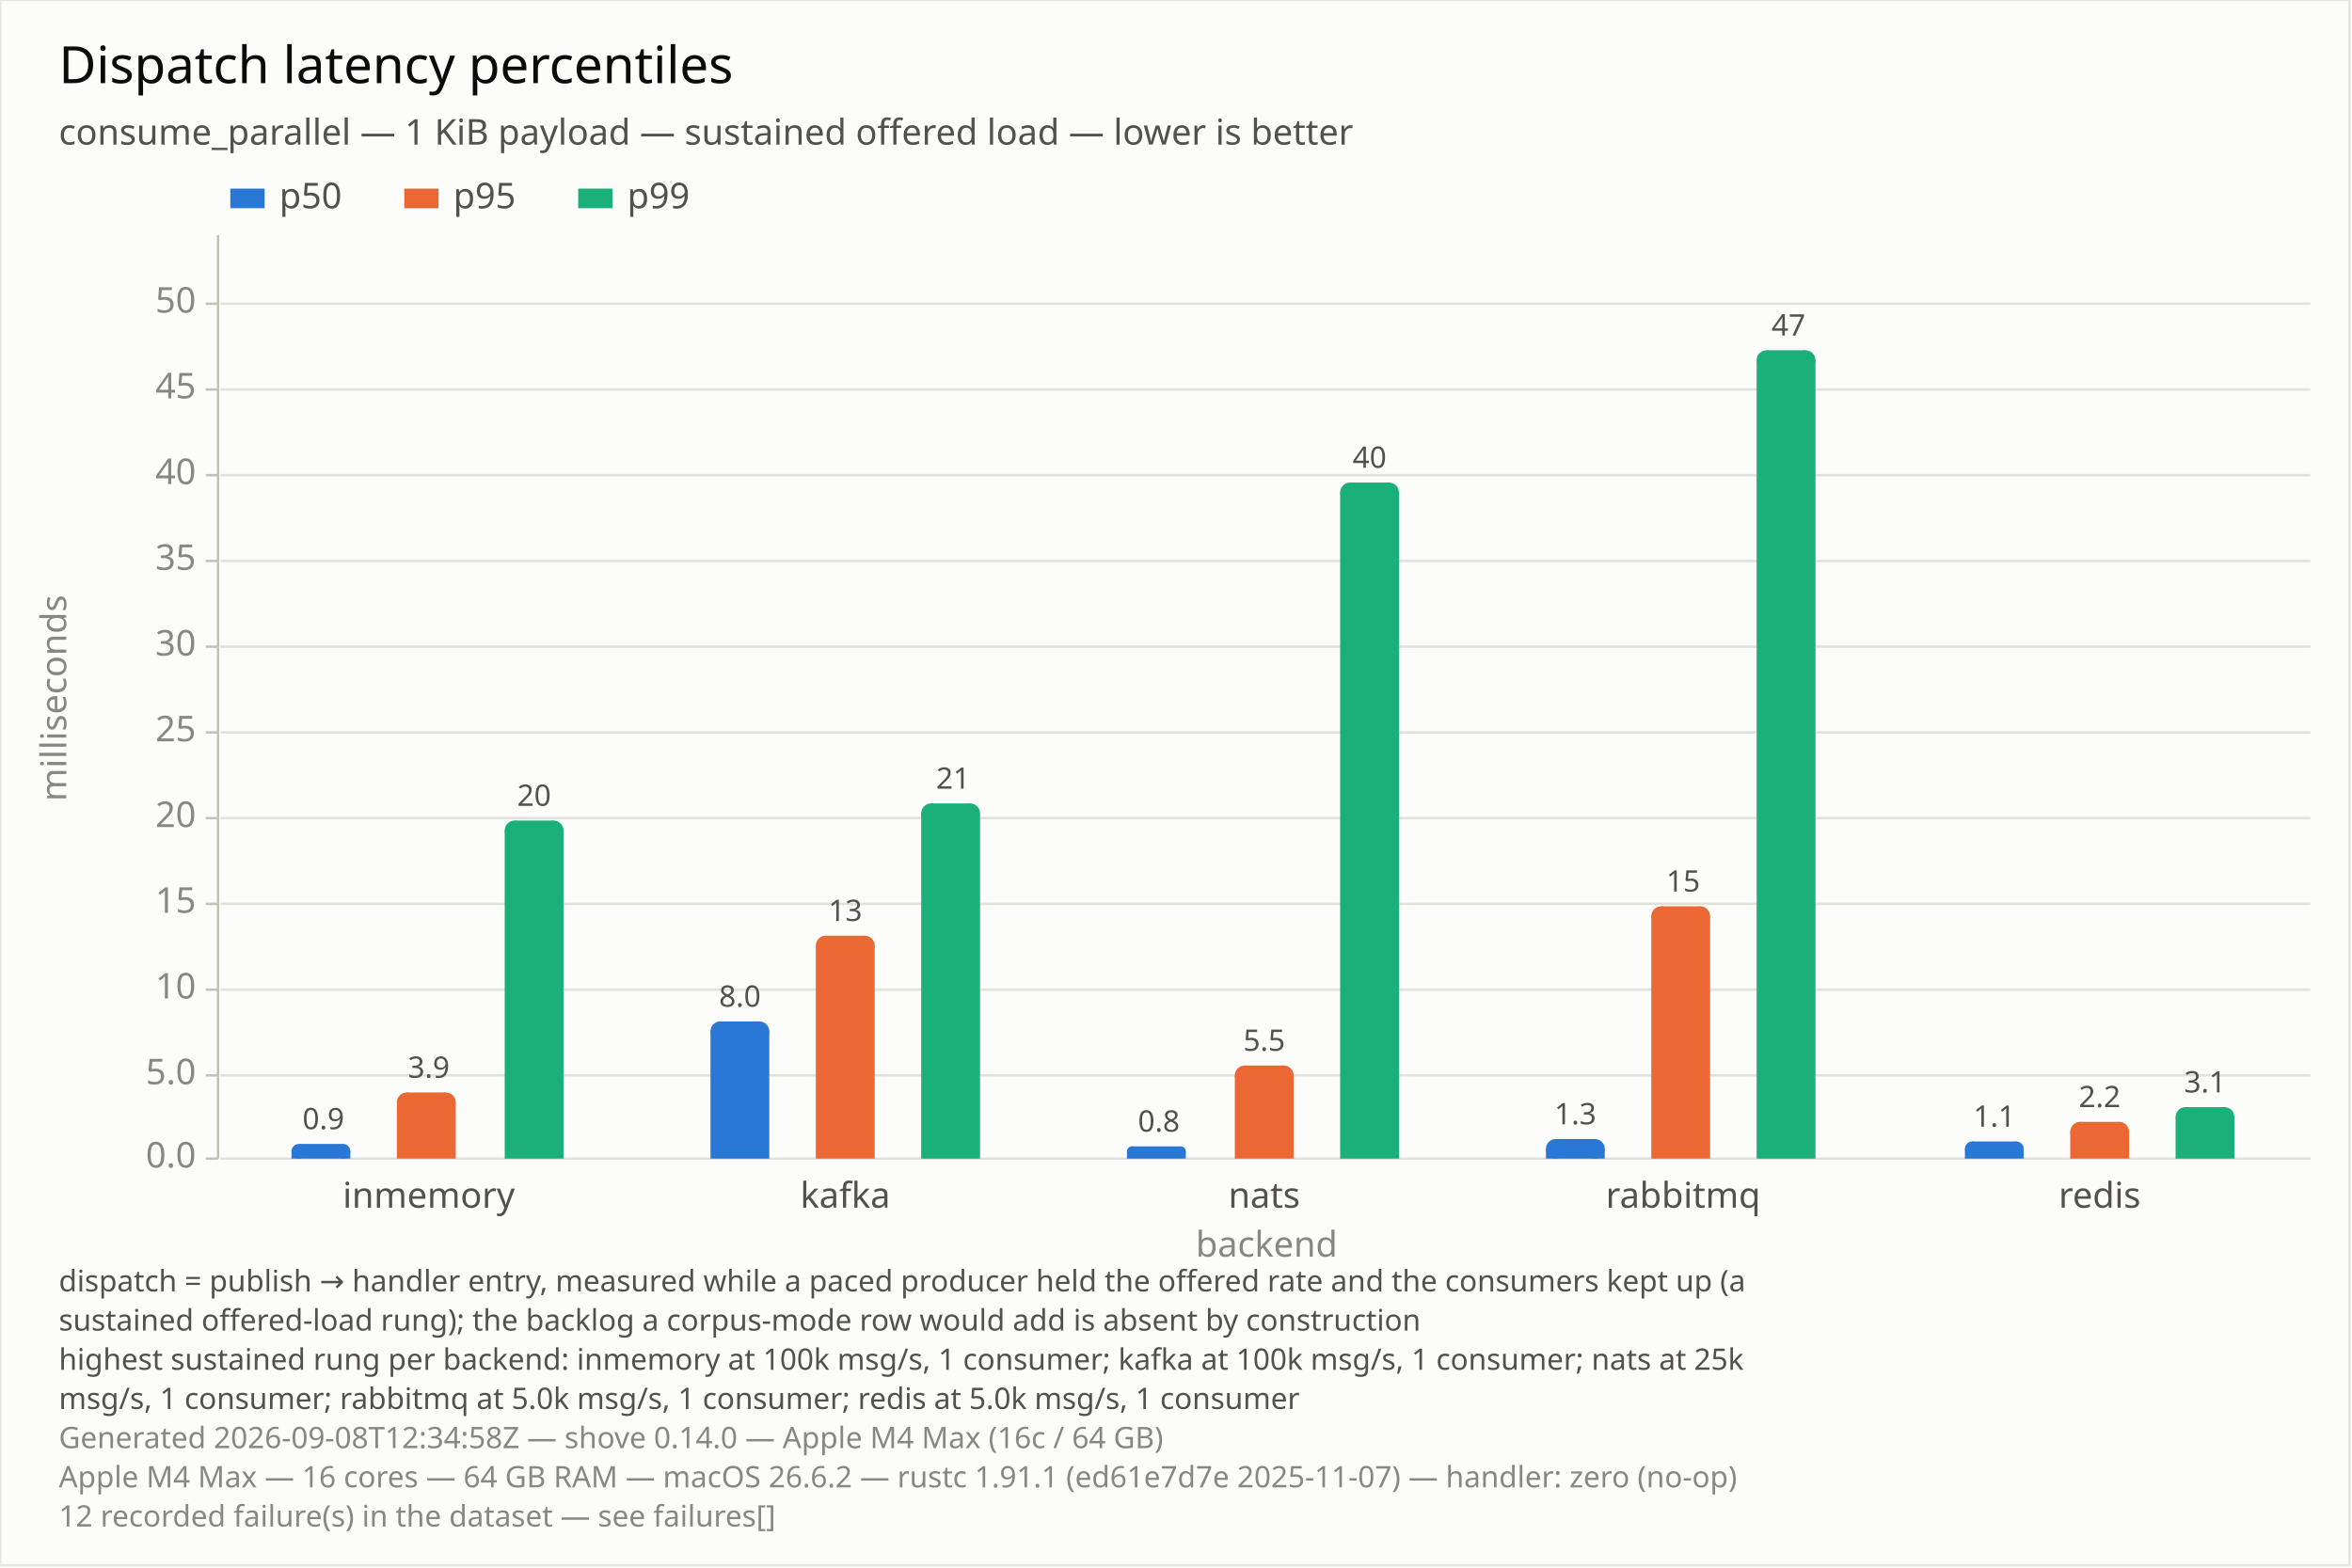
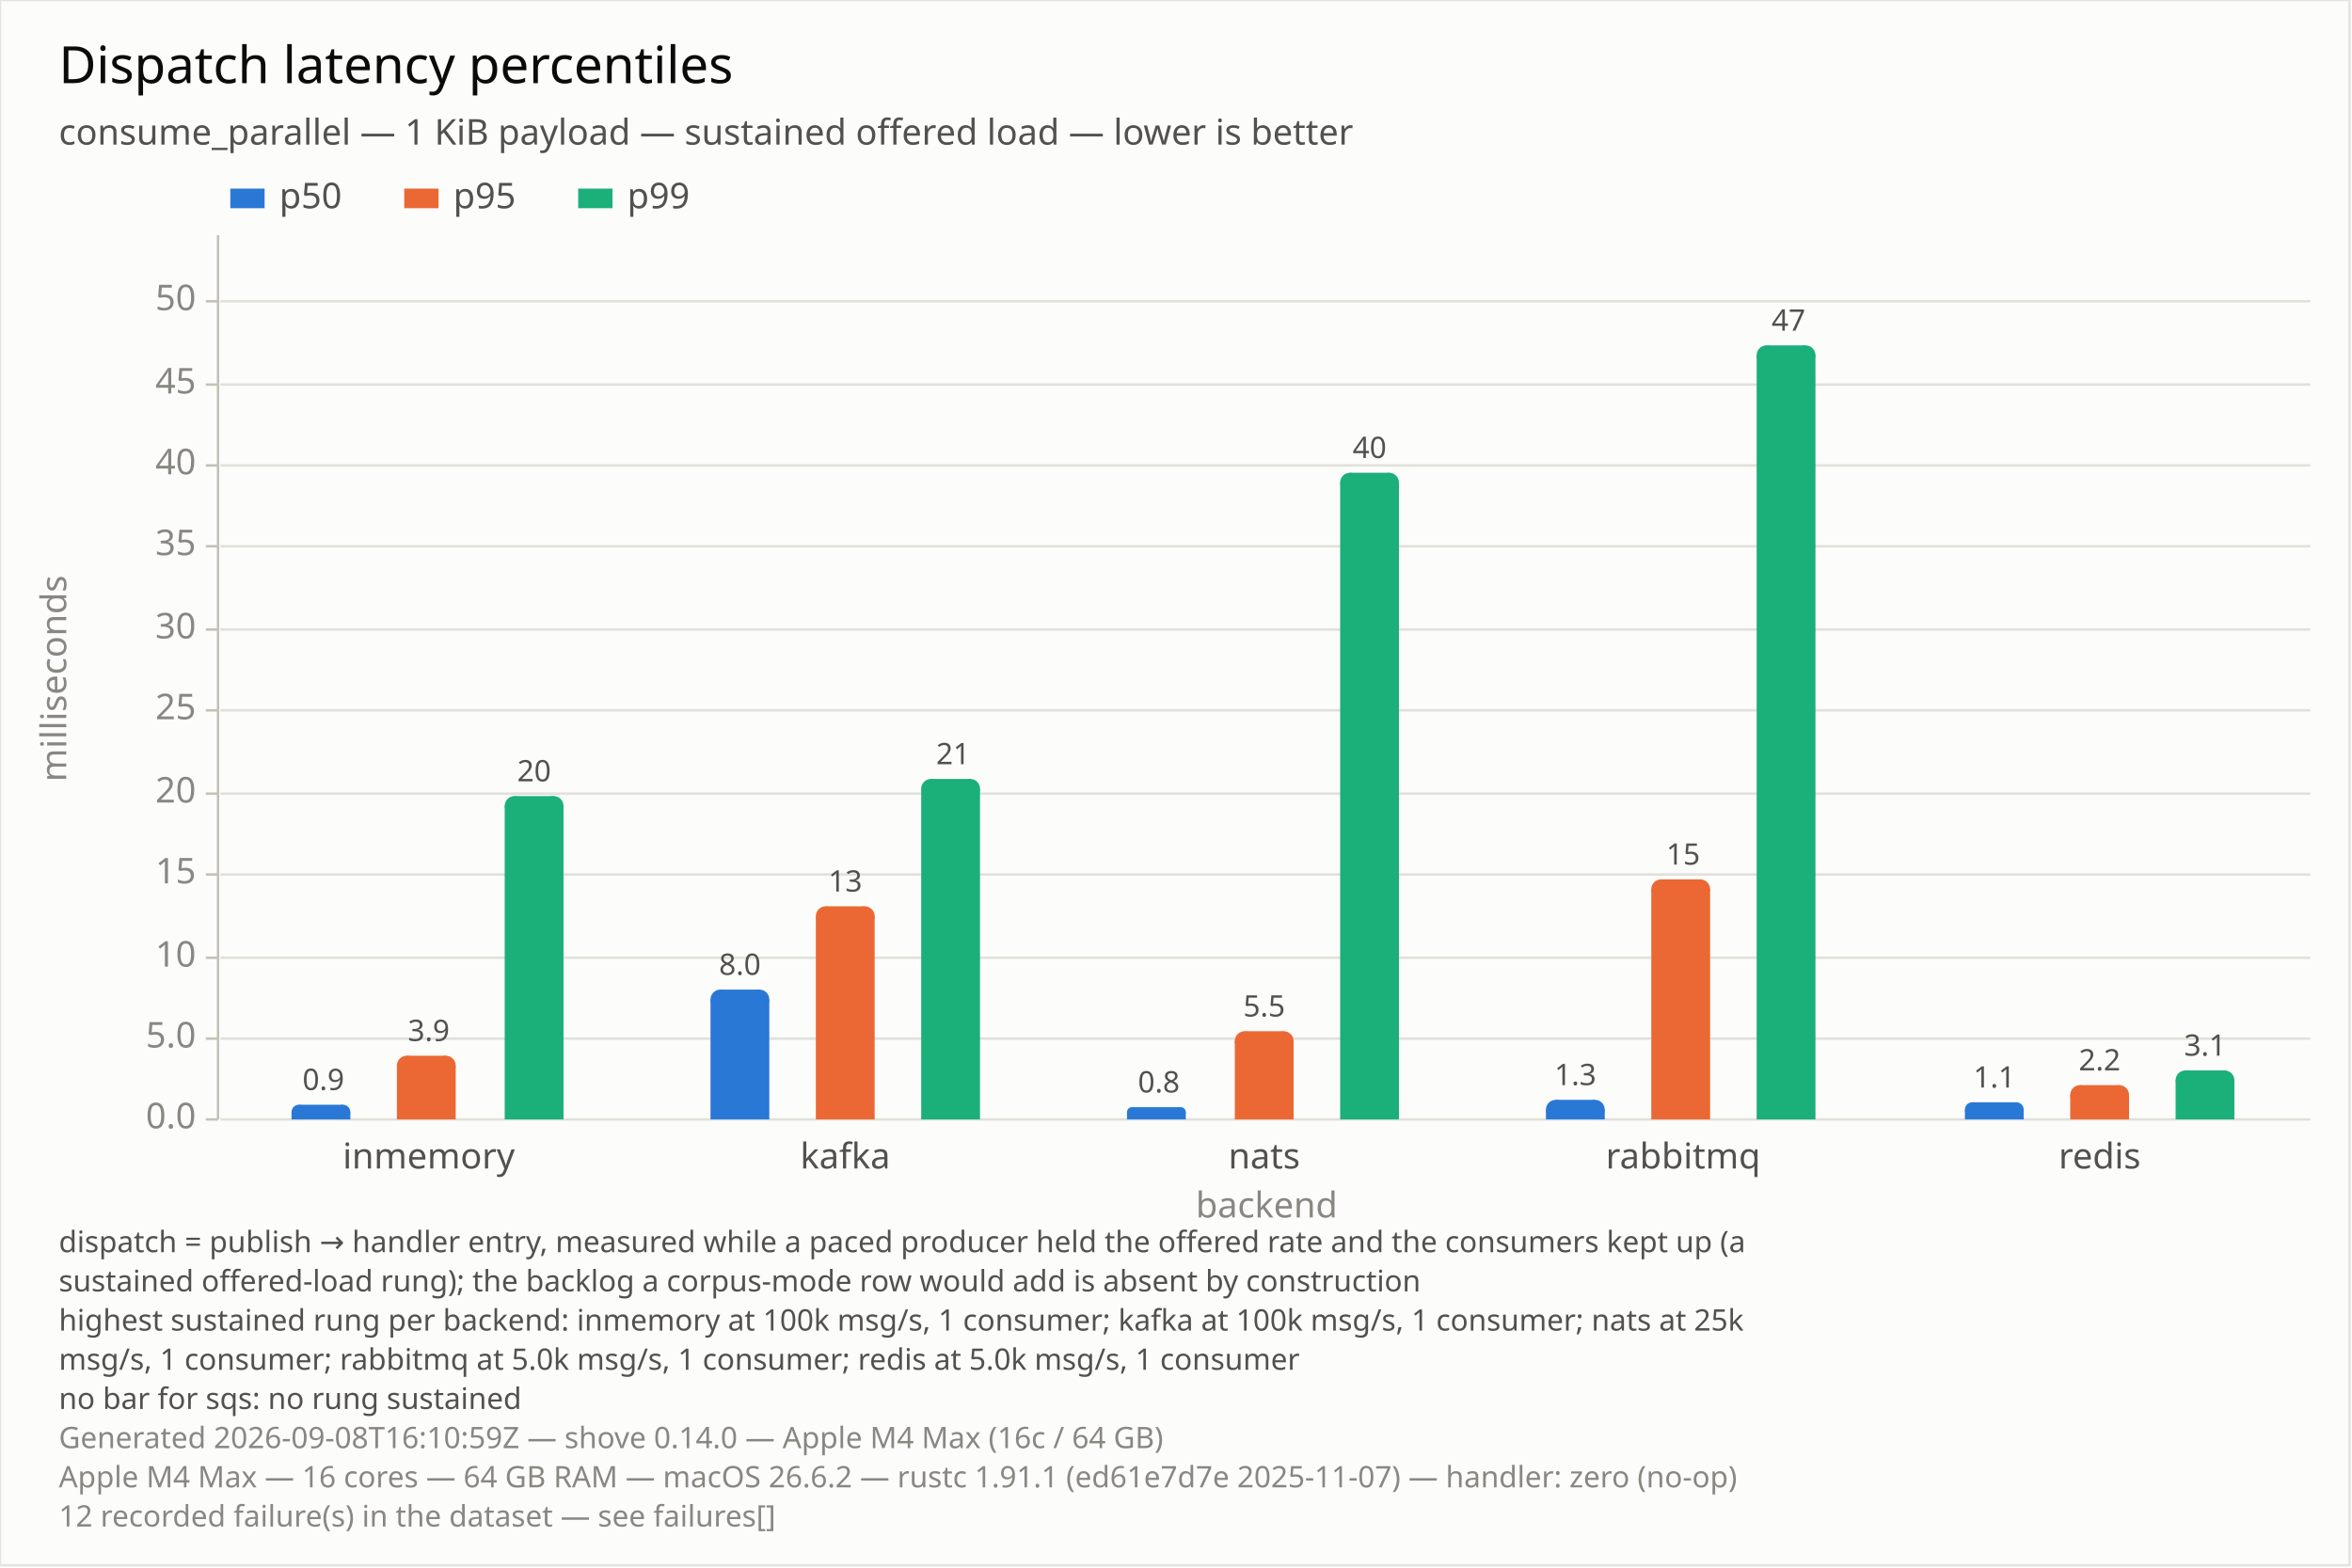
<svg xmlns="http://www.w3.org/2000/svg" width="960" height="640" viewBox="0 0 960 640">
  <rect x="0" y="0" width="960" height="640" opacity="1" fill="#FCFCFB" stroke="none" />
  <rect x="0" y="0" width="959" height="639" opacity="0.1" fill="none" stroke="#0B0B0B" />
  <text x="24" y="18" dy="0.76em" text-anchor="start" font-family="sans-serif" font-size="20.968" opacity="1" fill="#0B0B0B">
Dispatch latency percentiles
</text>
  <text x="24" y="48" dy="0.76em" text-anchor="start" font-family="sans-serif" font-size="14.516" opacity="1" fill="#52514E">
consume_parallel — 1 KiB payload — sustained offered load — lower is better
</text>
+   <text x="24" y="502" dy="0.76em" text-anchor="start" font-family="sans-serif" font-size="12.097" opacity="1" fill="#52514E">
+ dispatch = publish → handler entry, measured while a paced producer held the offered rate and the consumers kept up (a
+ </text>
  <text x="24" y="518" dy="0.76em" text-anchor="start" font-family="sans-serif" font-size="12.097" opacity="1" fill="#52514E">
- dispatch = publish → handler entry, measured while a paced producer held the offered rate and the consumers kept up (a
+ sustained offered-load rung); the backlog a corpus-mode row would add is absent by construction
</text>
  <text x="24" y="534" dy="0.76em" text-anchor="start" font-family="sans-serif" font-size="12.097" opacity="1" fill="#52514E">
- sustained offered-load rung); the backlog a corpus-mode row would add is absent by construction
+ highest sustained rung per backend: inmemory at 100k msg/s, 1 consumer; kafka at 100k msg/s, 1 consumer; nats at 25k
</text>
  <text x="24" y="550" dy="0.76em" text-anchor="start" font-family="sans-serif" font-size="12.097" opacity="1" fill="#52514E">
- highest sustained rung per backend: inmemory at 100k msg/s, 1 consumer; kafka at 100k msg/s, 1 consumer; nats at 25k
+ msg/s, 1 consumer; rabbitmq at 5.0k msg/s, 1 consumer; redis at 5.0k msg/s, 1 consumer
</text>
  <text x="24" y="566" dy="0.76em" text-anchor="start" font-family="sans-serif" font-size="12.097" opacity="1" fill="#52514E">
- msg/s, 1 consumer; rabbitmq at 5.0k msg/s, 1 consumer; redis at 5.0k msg/s, 1 consumer
+ no bar for sqs: no rung sustained
</text>
  <text x="24" y="582" dy="0.76em" text-anchor="start" font-family="sans-serif" font-size="12.097" opacity="1" fill="#898781">
- Generated 2026-09-08T12:34:58Z — shove 0.14.0 — Apple M4 Max (16c / 64 GB)
+ Generated 2026-09-08T16:10:59Z — shove 0.14.0 — Apple M4 Max (16c / 64 GB)
</text>
  <text x="24" y="598" dy="0.76em" text-anchor="start" font-family="sans-serif" font-size="12.097" opacity="1" fill="#898781">
Apple M4 Max — 16 cores — 64 GB RAM — macOS 26.6.2 — rustc 1.91.1 (ed61e7d7e 2025-11-07) — handler: zero (no-op)
</text>
  <text x="24" y="614" dy="0.76em" text-anchor="start" font-family="sans-serif" font-size="12.097" opacity="1" fill="#898781">
12 recorded failure(s) in the dataset — see failures[]
</text>
-   <text x="16" y="285" dy="0.76em" text-anchor="middle" font-family="sans-serif" font-size="14.516" opacity="1" fill="#898781" transform="rotate(270, 16, 285)">
+   <text x="16" y="277" dy="0.76em" text-anchor="middle" font-family="sans-serif" font-size="14.516" opacity="1" fill="#898781" transform="rotate(270, 16, 277)">
milliseconds
</text>
-   <line opacity="1" stroke="#E1E0D9" stroke-width="1" x1="90" y1="473" x2="943" y2="473" />
-   <line opacity="1" stroke="#E1E0D9" stroke-width="1" x1="90" y1="439" x2="943" y2="439" />
-   <line opacity="1" stroke="#E1E0D9" stroke-width="1" x1="90" y1="404" x2="943" y2="404" />
-   <line opacity="1" stroke="#E1E0D9" stroke-width="1" x1="90" y1="369" x2="943" y2="369" />
-   <line opacity="1" stroke="#E1E0D9" stroke-width="1" x1="90" y1="334" x2="943" y2="334" />
-   <line opacity="1" stroke="#E1E0D9" stroke-width="1" x1="90" y1="299" x2="943" y2="299" />
-   <line opacity="1" stroke="#E1E0D9" stroke-width="1" x1="90" y1="264" x2="943" y2="264" />
-   <line opacity="1" stroke="#E1E0D9" stroke-width="1" x1="90" y1="229" x2="943" y2="229" />
-   <line opacity="1" stroke="#E1E0D9" stroke-width="1" x1="90" y1="194" x2="943" y2="194" />
-   <line opacity="1" stroke="#E1E0D9" stroke-width="1" x1="90" y1="159" x2="943" y2="159" />
-   <line opacity="1" stroke="#E1E0D9" stroke-width="1" x1="90" y1="124" x2="943" y2="124" />
-   <polyline fill="none" opacity="1" stroke="#C3C2B7" stroke-width="1" points="89,96 89,473 " />
-   <text x="80" y="473" dy="0.5ex" text-anchor="end" font-family="sans-serif" font-size="14.516" opacity="1" fill="#898781">
+   <line opacity="1" stroke="#E1E0D9" stroke-width="1" x1="90" y1="457" x2="943" y2="457" />
+   <line opacity="1" stroke="#E1E0D9" stroke-width="1" x1="90" y1="424" x2="943" y2="424" />
+   <line opacity="1" stroke="#E1E0D9" stroke-width="1" x1="90" y1="391" x2="943" y2="391" />
+   <line opacity="1" stroke="#E1E0D9" stroke-width="1" x1="90" y1="357" x2="943" y2="357" />
+   <line opacity="1" stroke="#E1E0D9" stroke-width="1" x1="90" y1="324" x2="943" y2="324" />
+   <line opacity="1" stroke="#E1E0D9" stroke-width="1" x1="90" y1="290" x2="943" y2="290" />
+   <line opacity="1" stroke="#E1E0D9" stroke-width="1" x1="90" y1="257" x2="943" y2="257" />
+   <line opacity="1" stroke="#E1E0D9" stroke-width="1" x1="90" y1="223" x2="943" y2="223" />
+   <line opacity="1" stroke="#E1E0D9" stroke-width="1" x1="90" y1="190" x2="943" y2="190" />
+   <line opacity="1" stroke="#E1E0D9" stroke-width="1" x1="90" y1="157" x2="943" y2="157" />
+   <line opacity="1" stroke="#E1E0D9" stroke-width="1" x1="90" y1="123" x2="943" y2="123" />
+   <polyline fill="none" opacity="1" stroke="#C3C2B7" stroke-width="1" points="89,96 89,457 " />
+   <text x="80" y="457" dy="0.5ex" text-anchor="end" font-family="sans-serif" font-size="14.516" opacity="1" fill="#898781">
0.0
</text>
-   <polyline fill="none" opacity="1" stroke="#C3C2B7" stroke-width="1" points="84,473 89,473 " />
-   <text x="80" y="439" dy="0.5ex" text-anchor="end" font-family="sans-serif" font-size="14.516" opacity="1" fill="#898781">
+   <polyline fill="none" opacity="1" stroke="#C3C2B7" stroke-width="1" points="84,457 89,457 " />
+   <text x="80" y="424" dy="0.5ex" text-anchor="end" font-family="sans-serif" font-size="14.516" opacity="1" fill="#898781">
5.0
</text>
-   <polyline fill="none" opacity="1" stroke="#C3C2B7" stroke-width="1" points="84,439 89,439 " />
-   <text x="80" y="404" dy="0.5ex" text-anchor="end" font-family="sans-serif" font-size="14.516" opacity="1" fill="#898781">
+   <polyline fill="none" opacity="1" stroke="#C3C2B7" stroke-width="1" points="84,424 89,424 " />
+   <text x="80" y="391" dy="0.5ex" text-anchor="end" font-family="sans-serif" font-size="14.516" opacity="1" fill="#898781">
10
</text>
-   <polyline fill="none" opacity="1" stroke="#C3C2B7" stroke-width="1" points="84,404 89,404 " />
-   <text x="80" y="369" dy="0.5ex" text-anchor="end" font-family="sans-serif" font-size="14.516" opacity="1" fill="#898781">
+   <polyline fill="none" opacity="1" stroke="#C3C2B7" stroke-width="1" points="84,391 89,391 " />
+   <text x="80" y="357" dy="0.5ex" text-anchor="end" font-family="sans-serif" font-size="14.516" opacity="1" fill="#898781">
15
</text>
-   <polyline fill="none" opacity="1" stroke="#C3C2B7" stroke-width="1" points="84,369 89,369 " />
-   <text x="80" y="334" dy="0.5ex" text-anchor="end" font-family="sans-serif" font-size="14.516" opacity="1" fill="#898781">
+   <polyline fill="none" opacity="1" stroke="#C3C2B7" stroke-width="1" points="84,357 89,357 " />
+   <text x="80" y="324" dy="0.5ex" text-anchor="end" font-family="sans-serif" font-size="14.516" opacity="1" fill="#898781">
20
</text>
-   <polyline fill="none" opacity="1" stroke="#C3C2B7" stroke-width="1" points="84,334 89,334 " />
-   <text x="80" y="299" dy="0.5ex" text-anchor="end" font-family="sans-serif" font-size="14.516" opacity="1" fill="#898781">
+   <polyline fill="none" opacity="1" stroke="#C3C2B7" stroke-width="1" points="84,324 89,324 " />
+   <text x="80" y="290" dy="0.5ex" text-anchor="end" font-family="sans-serif" font-size="14.516" opacity="1" fill="#898781">
25
</text>
-   <polyline fill="none" opacity="1" stroke="#C3C2B7" stroke-width="1" points="84,299 89,299 " />
-   <text x="80" y="264" dy="0.5ex" text-anchor="end" font-family="sans-serif" font-size="14.516" opacity="1" fill="#898781">
+   <polyline fill="none" opacity="1" stroke="#C3C2B7" stroke-width="1" points="84,290 89,290 " />
+   <text x="80" y="257" dy="0.5ex" text-anchor="end" font-family="sans-serif" font-size="14.516" opacity="1" fill="#898781">
30
</text>
-   <polyline fill="none" opacity="1" stroke="#C3C2B7" stroke-width="1" points="84,264 89,264 " />
-   <text x="80" y="229" dy="0.5ex" text-anchor="end" font-family="sans-serif" font-size="14.516" opacity="1" fill="#898781">
+   <polyline fill="none" opacity="1" stroke="#C3C2B7" stroke-width="1" points="84,257 89,257 " />
+   <text x="80" y="223" dy="0.5ex" text-anchor="end" font-family="sans-serif" font-size="14.516" opacity="1" fill="#898781">
35
</text>
-   <polyline fill="none" opacity="1" stroke="#C3C2B7" stroke-width="1" points="84,229 89,229 " />
-   <text x="80" y="194" dy="0.5ex" text-anchor="end" font-family="sans-serif" font-size="14.516" opacity="1" fill="#898781">
+   <polyline fill="none" opacity="1" stroke="#C3C2B7" stroke-width="1" points="84,223 89,223 " />
+   <text x="80" y="190" dy="0.5ex" text-anchor="end" font-family="sans-serif" font-size="14.516" opacity="1" fill="#898781">
40
</text>
-   <polyline fill="none" opacity="1" stroke="#C3C2B7" stroke-width="1" points="84,194 89,194 " />
-   <text x="80" y="159" dy="0.5ex" text-anchor="end" font-family="sans-serif" font-size="14.516" opacity="1" fill="#898781">
+   <polyline fill="none" opacity="1" stroke="#C3C2B7" stroke-width="1" points="84,190 89,190 " />
+   <text x="80" y="157" dy="0.5ex" text-anchor="end" font-family="sans-serif" font-size="14.516" opacity="1" fill="#898781">
45
</text>
-   <polyline fill="none" opacity="1" stroke="#C3C2B7" stroke-width="1" points="84,159 89,159 " />
-   <text x="80" y="124" dy="0.5ex" text-anchor="end" font-family="sans-serif" font-size="14.516" opacity="1" fill="#898781">
+   <polyline fill="none" opacity="1" stroke="#C3C2B7" stroke-width="1" points="84,157 89,157 " />
+   <text x="80" y="123" dy="0.5ex" text-anchor="end" font-family="sans-serif" font-size="14.516" opacity="1" fill="#898781">
50
</text>
-   <polyline fill="none" opacity="1" stroke="#C3C2B7" stroke-width="1" points="84,124 89,124 " />
-   <rect x="119" y="470" width="24" height="3" opacity="1" fill="#2A78D6" stroke="none" />
-   <rect x="122" y="467" width="18" height="4" opacity="1" fill="#2A78D6" stroke="none" />
-   <circle cx="122" cy="470" r="3" opacity="1" fill="#2A78D6" stroke="none" stroke-width="0" />
-   <circle cx="140" cy="470" r="3" opacity="1" fill="#2A78D6" stroke="none" stroke-width="0" />
-   <text x="132" y="464" dy="-0.5ex" text-anchor="middle" font-family="sans-serif" font-size="12.097" opacity="1" fill="#52514E">
+   <polyline fill="none" opacity="1" stroke="#C3C2B7" stroke-width="1" points="84,123 89,123 " />
+   <rect x="119" y="454" width="24" height="3" opacity="1" fill="#2A78D6" stroke="none" />
+   <rect x="122" y="451" width="18" height="4" opacity="1" fill="#2A78D6" stroke="none" />
+   <circle cx="122" cy="454" r="3" opacity="1" fill="#2A78D6" stroke="none" stroke-width="0" />
+   <circle cx="140" cy="454" r="3" opacity="1" fill="#2A78D6" stroke="none" stroke-width="0" />
+   <text x="132" y="448" dy="-0.5ex" text-anchor="middle" font-family="sans-serif" font-size="12.097" opacity="1" fill="#52514E">
0.9
</text>
-   <rect x="162" y="450" width="24" height="23" opacity="1" fill="#EB6834" stroke="none" />
-   <rect x="166" y="446" width="16" height="5" opacity="1" fill="#EB6834" stroke="none" />
-   <circle cx="166" cy="450" r="4" opacity="1" fill="#EB6834" stroke="none" stroke-width="0" />
-   <circle cx="182" cy="450" r="4" opacity="1" fill="#EB6834" stroke="none" stroke-width="0" />
-   <text x="175" y="443" dy="-0.5ex" text-anchor="middle" font-family="sans-serif" font-size="12.097" opacity="1" fill="#52514E">
+   <rect x="162" y="435" width="24" height="22" opacity="1" fill="#EB6834" stroke="none" />
+   <rect x="166" y="431" width="16" height="5" opacity="1" fill="#EB6834" stroke="none" />
+   <circle cx="166" cy="435" r="4" opacity="1" fill="#EB6834" stroke="none" stroke-width="0" />
+   <circle cx="182" cy="435" r="4" opacity="1" fill="#EB6834" stroke="none" stroke-width="0" />
+   <text x="175" y="428" dy="-0.5ex" text-anchor="middle" font-family="sans-serif" font-size="12.097" opacity="1" fill="#52514E">
3.9
</text>
-   <rect x="206" y="339" width="24" height="134" opacity="1" fill="#1BAF7A" stroke="none" />
-   <rect x="210" y="335" width="16" height="5" opacity="1" fill="#1BAF7A" stroke="none" />
-   <circle cx="210" cy="339" r="4" opacity="1" fill="#1BAF7A" stroke="none" stroke-width="0" />
-   <circle cx="226" cy="339" r="4" opacity="1" fill="#1BAF7A" stroke="none" stroke-width="0" />
-   <text x="218" y="332" dy="-0.5ex" text-anchor="middle" font-family="sans-serif" font-size="12.097" opacity="1" fill="#52514E">
+   <rect x="206" y="329" width="24" height="128" opacity="1" fill="#1BAF7A" stroke="none" />
+   <rect x="210" y="325" width="16" height="5" opacity="1" fill="#1BAF7A" stroke="none" />
+   <circle cx="210" cy="329" r="4" opacity="1" fill="#1BAF7A" stroke="none" stroke-width="0" />
+   <circle cx="226" cy="329" r="4" opacity="1" fill="#1BAF7A" stroke="none" stroke-width="0" />
+   <text x="218" y="322" dy="-0.5ex" text-anchor="middle" font-family="sans-serif" font-size="12.097" opacity="1" fill="#52514E">
20
</text>
-   <rect x="290" y="421" width="24" height="52" opacity="1" fill="#2A78D6" stroke="none" />
-   <rect x="294" y="417" width="16" height="5" opacity="1" fill="#2A78D6" stroke="none" />
-   <circle cx="294" cy="421" r="4" opacity="1" fill="#2A78D6" stroke="none" stroke-width="0" />
-   <circle cx="310" cy="421" r="4" opacity="1" fill="#2A78D6" stroke="none" stroke-width="0" />
-   <text x="302" y="414" dy="-0.5ex" text-anchor="middle" font-family="sans-serif" font-size="12.097" opacity="1" fill="#52514E">
+   <rect x="290" y="408" width="24" height="49" opacity="1" fill="#2A78D6" stroke="none" />
+   <rect x="294" y="404" width="16" height="5" opacity="1" fill="#2A78D6" stroke="none" />
+   <circle cx="294" cy="408" r="4" opacity="1" fill="#2A78D6" stroke="none" stroke-width="0" />
+   <circle cx="310" cy="408" r="4" opacity="1" fill="#2A78D6" stroke="none" stroke-width="0" />
+   <text x="302" y="401" dy="-0.5ex" text-anchor="middle" font-family="sans-serif" font-size="12.097" opacity="1" fill="#52514E">
8.0
</text>
-   <rect x="333" y="386" width="24" height="87" opacity="1" fill="#EB6834" stroke="none" />
-   <rect x="337" y="382" width="16" height="5" opacity="1" fill="#EB6834" stroke="none" />
-   <circle cx="337" cy="386" r="4" opacity="1" fill="#EB6834" stroke="none" stroke-width="0" />
-   <circle cx="353" cy="386" r="4" opacity="1" fill="#EB6834" stroke="none" stroke-width="0" />
-   <text x="345" y="379" dy="-0.5ex" text-anchor="middle" font-family="sans-serif" font-size="12.097" opacity="1" fill="#52514E">
+   <rect x="333" y="374" width="24" height="83" opacity="1" fill="#EB6834" stroke="none" />
+   <rect x="337" y="370" width="16" height="5" opacity="1" fill="#EB6834" stroke="none" />
+   <circle cx="337" cy="374" r="4" opacity="1" fill="#EB6834" stroke="none" stroke-width="0" />
+   <circle cx="353" cy="374" r="4" opacity="1" fill="#EB6834" stroke="none" stroke-width="0" />
+   <text x="345" y="367" dy="-0.5ex" text-anchor="middle" font-family="sans-serif" font-size="12.097" opacity="1" fill="#52514E">
13
</text>
-   <rect x="376" y="332" width="24" height="141" opacity="1" fill="#1BAF7A" stroke="none" />
-   <rect x="380" y="328" width="16" height="5" opacity="1" fill="#1BAF7A" stroke="none" />
-   <circle cx="380" cy="332" r="4" opacity="1" fill="#1BAF7A" stroke="none" stroke-width="0" />
-   <circle cx="396" cy="332" r="4" opacity="1" fill="#1BAF7A" stroke="none" stroke-width="0" />
-   <text x="389" y="325" dy="-0.5ex" text-anchor="middle" font-family="sans-serif" font-size="12.097" opacity="1" fill="#52514E">
+   <rect x="376" y="322" width="24" height="135" opacity="1" fill="#1BAF7A" stroke="none" />
+   <rect x="380" y="318" width="16" height="5" opacity="1" fill="#1BAF7A" stroke="none" />
+   <circle cx="380" cy="322" r="4" opacity="1" fill="#1BAF7A" stroke="none" stroke-width="0" />
+   <circle cx="396" cy="322" r="4" opacity="1" fill="#1BAF7A" stroke="none" stroke-width="0" />
+   <text x="389" y="315" dy="-0.5ex" text-anchor="middle" font-family="sans-serif" font-size="12.097" opacity="1" fill="#52514E">
21
</text>
-   <rect x="460" y="470" width="24" height="3" opacity="1" fill="#2A78D6" stroke="none" />
-   <rect x="462" y="468" width="20" height="3" opacity="1" fill="#2A78D6" stroke="none" />
-   <circle cx="462" cy="470" r="2" opacity="1" fill="#2A78D6" stroke="none" stroke-width="0" />
-   <circle cx="482" cy="470" r="2" opacity="1" fill="#2A78D6" stroke="none" stroke-width="0" />
-   <text x="473" y="465" dy="-0.5ex" text-anchor="middle" font-family="sans-serif" font-size="12.097" opacity="1" fill="#52514E">
+   <rect x="460" y="454" width="24" height="3" opacity="1" fill="#2A78D6" stroke="none" />
+   <rect x="462" y="452" width="20" height="3" opacity="1" fill="#2A78D6" stroke="none" />
+   <circle cx="462" cy="454" r="2" opacity="1" fill="#2A78D6" stroke="none" stroke-width="0" />
+   <circle cx="482" cy="454" r="2" opacity="1" fill="#2A78D6" stroke="none" stroke-width="0" />
+   <text x="473" y="449" dy="-0.5ex" text-anchor="middle" font-family="sans-serif" font-size="12.097" opacity="1" fill="#52514E">
0.8
</text>
-   <rect x="504" y="439" width="24" height="34" opacity="1" fill="#EB6834" stroke="none" />
-   <rect x="508" y="435" width="16" height="5" opacity="1" fill="#EB6834" stroke="none" />
-   <circle cx="508" cy="439" r="4" opacity="1" fill="#EB6834" stroke="none" stroke-width="0" />
-   <circle cx="524" cy="439" r="4" opacity="1" fill="#EB6834" stroke="none" stroke-width="0" />
-   <text x="516" y="432" dy="-0.5ex" text-anchor="middle" font-family="sans-serif" font-size="12.097" opacity="1" fill="#52514E">
+   <rect x="504" y="425" width="24" height="32" opacity="1" fill="#EB6834" stroke="none" />
+   <rect x="508" y="421" width="16" height="5" opacity="1" fill="#EB6834" stroke="none" />
+   <circle cx="508" cy="425" r="4" opacity="1" fill="#EB6834" stroke="none" stroke-width="0" />
+   <circle cx="524" cy="425" r="4" opacity="1" fill="#EB6834" stroke="none" stroke-width="0" />
+   <text x="516" y="418" dy="-0.5ex" text-anchor="middle" font-family="sans-serif" font-size="12.097" opacity="1" fill="#52514E">
5.5
</text>
-   <rect x="547" y="201" width="24" height="272" opacity="1" fill="#1BAF7A" stroke="none" />
-   <rect x="551" y="197" width="16" height="5" opacity="1" fill="#1BAF7A" stroke="none" />
-   <circle cx="551" cy="201" r="4" opacity="1" fill="#1BAF7A" stroke="none" stroke-width="0" />
-   <circle cx="567" cy="201" r="4" opacity="1" fill="#1BAF7A" stroke="none" stroke-width="0" />
-   <text x="559" y="194" dy="-0.5ex" text-anchor="middle" font-family="sans-serif" font-size="12.097" opacity="1" fill="#52514E">
+   <rect x="547" y="197" width="24" height="260" opacity="1" fill="#1BAF7A" stroke="none" />
+   <rect x="551" y="193" width="16" height="5" opacity="1" fill="#1BAF7A" stroke="none" />
+   <circle cx="551" cy="197" r="4" opacity="1" fill="#1BAF7A" stroke="none" stroke-width="0" />
+   <circle cx="567" cy="197" r="4" opacity="1" fill="#1BAF7A" stroke="none" stroke-width="0" />
+   <text x="559" y="190" dy="-0.5ex" text-anchor="middle" font-family="sans-serif" font-size="12.097" opacity="1" fill="#52514E">
40
</text>
-   <rect x="631" y="469" width="24" height="4" opacity="1" fill="#2A78D6" stroke="none" />
-   <rect x="635" y="465" width="16" height="5" opacity="1" fill="#2A78D6" stroke="none" />
-   <circle cx="635" cy="469" r="4" opacity="1" fill="#2A78D6" stroke="none" stroke-width="0" />
-   <circle cx="651" cy="469" r="4" opacity="1" fill="#2A78D6" stroke="none" stroke-width="0" />
-   <text x="643" y="462" dy="-0.5ex" text-anchor="middle" font-family="sans-serif" font-size="12.097" opacity="1" fill="#52514E">
+   <rect x="631" y="453" width="24" height="4" opacity="1" fill="#2A78D6" stroke="none" />
+   <rect x="635" y="449" width="16" height="5" opacity="1" fill="#2A78D6" stroke="none" />
+   <circle cx="635" cy="453" r="4" opacity="1" fill="#2A78D6" stroke="none" stroke-width="0" />
+   <circle cx="651" cy="453" r="4" opacity="1" fill="#2A78D6" stroke="none" stroke-width="0" />
+   <text x="643" y="446" dy="-0.5ex" text-anchor="middle" font-family="sans-serif" font-size="12.097" opacity="1" fill="#52514E">
1.3
</text>
-   <rect x="674" y="374" width="24" height="99" opacity="1" fill="#EB6834" stroke="none" />
-   <rect x="678" y="370" width="16" height="5" opacity="1" fill="#EB6834" stroke="none" />
-   <circle cx="678" cy="374" r="4" opacity="1" fill="#EB6834" stroke="none" stroke-width="0" />
-   <circle cx="694" cy="374" r="4" opacity="1" fill="#EB6834" stroke="none" stroke-width="0" />
-   <text x="687" y="367" dy="-0.5ex" text-anchor="middle" font-family="sans-serif" font-size="12.097" opacity="1" fill="#52514E">
+   <rect x="674" y="363" width="24" height="94" opacity="1" fill="#EB6834" stroke="none" />
+   <rect x="678" y="359" width="16" height="5" opacity="1" fill="#EB6834" stroke="none" />
+   <circle cx="678" cy="363" r="4" opacity="1" fill="#EB6834" stroke="none" stroke-width="0" />
+   <circle cx="694" cy="363" r="4" opacity="1" fill="#EB6834" stroke="none" stroke-width="0" />
+   <text x="687" y="356" dy="-0.5ex" text-anchor="middle" font-family="sans-serif" font-size="12.097" opacity="1" fill="#52514E">
15
</text>
-   <rect x="717" y="147" width="24" height="326" opacity="1" fill="#1BAF7A" stroke="none" />
-   <rect x="721" y="143" width="16" height="5" opacity="1" fill="#1BAF7A" stroke="none" />
-   <circle cx="721" cy="147" r="4" opacity="1" fill="#1BAF7A" stroke="none" stroke-width="0" />
-   <circle cx="737" cy="147" r="4" opacity="1" fill="#1BAF7A" stroke="none" stroke-width="0" />
-   <text x="730" y="140" dy="-0.5ex" text-anchor="middle" font-family="sans-serif" font-size="12.097" opacity="1" fill="#52514E">
+   <rect x="717" y="145" width="24" height="312" opacity="1" fill="#1BAF7A" stroke="none" />
+   <rect x="721" y="141" width="16" height="5" opacity="1" fill="#1BAF7A" stroke="none" />
+   <circle cx="721" cy="145" r="4" opacity="1" fill="#1BAF7A" stroke="none" stroke-width="0" />
+   <circle cx="737" cy="145" r="4" opacity="1" fill="#1BAF7A" stroke="none" stroke-width="0" />
+   <text x="730" y="138" dy="-0.5ex" text-anchor="middle" font-family="sans-serif" font-size="12.097" opacity="1" fill="#52514E">
47
</text>
-   <rect x="802" y="469" width="24" height="4" opacity="1" fill="#2A78D6" stroke="none" />
-   <rect x="805" y="466" width="18" height="4" opacity="1" fill="#2A78D6" stroke="none" />
-   <circle cx="805" cy="469" r="3" opacity="1" fill="#2A78D6" stroke="none" stroke-width="0" />
-   <circle cx="823" cy="469" r="3" opacity="1" fill="#2A78D6" stroke="none" stroke-width="0" />
-   <text x="814" y="463" dy="-0.5ex" text-anchor="middle" font-family="sans-serif" font-size="12.097" opacity="1" fill="#52514E">
+   <rect x="802" y="453" width="24" height="4" opacity="1" fill="#2A78D6" stroke="none" />
+   <rect x="805" y="450" width="18" height="4" opacity="1" fill="#2A78D6" stroke="none" />
+   <circle cx="805" cy="453" r="3" opacity="1" fill="#2A78D6" stroke="none" stroke-width="0" />
+   <circle cx="823" cy="453" r="3" opacity="1" fill="#2A78D6" stroke="none" stroke-width="0" />
+   <text x="814" y="447" dy="-0.5ex" text-anchor="middle" font-family="sans-serif" font-size="12.097" opacity="1" fill="#52514E">
1.1
</text>
-   <rect x="845" y="462" width="24" height="11" opacity="1" fill="#EB6834" stroke="none" />
-   <rect x="849" y="458" width="16" height="5" opacity="1" fill="#EB6834" stroke="none" />
-   <circle cx="849" cy="462" r="4" opacity="1" fill="#EB6834" stroke="none" stroke-width="0" />
-   <circle cx="865" cy="462" r="4" opacity="1" fill="#EB6834" stroke="none" stroke-width="0" />
-   <text x="857" y="455" dy="-0.5ex" text-anchor="middle" font-family="sans-serif" font-size="12.097" opacity="1" fill="#52514E">
+   <rect x="845" y="447" width="24" height="10" opacity="1" fill="#EB6834" stroke="none" />
+   <rect x="849" y="443" width="16" height="5" opacity="1" fill="#EB6834" stroke="none" />
+   <circle cx="849" cy="447" r="4" opacity="1" fill="#EB6834" stroke="none" stroke-width="0" />
+   <circle cx="865" cy="447" r="4" opacity="1" fill="#EB6834" stroke="none" stroke-width="0" />
+   <text x="857" y="440" dy="-0.5ex" text-anchor="middle" font-family="sans-serif" font-size="12.097" opacity="1" fill="#52514E">
2.2
</text>
-   <rect x="888" y="456" width="24" height="17" opacity="1" fill="#1BAF7A" stroke="none" />
-   <rect x="892" y="452" width="16" height="5" opacity="1" fill="#1BAF7A" stroke="none" />
-   <circle cx="892" cy="456" r="4" opacity="1" fill="#1BAF7A" stroke="none" stroke-width="0" />
-   <circle cx="908" cy="456" r="4" opacity="1" fill="#1BAF7A" stroke="none" stroke-width="0" />
-   <text x="900" y="449" dy="-0.5ex" text-anchor="middle" font-family="sans-serif" font-size="12.097" opacity="1" fill="#52514E">
+   <rect x="888" y="441" width="24" height="16" opacity="1" fill="#1BAF7A" stroke="none" />
+   <rect x="892" y="437" width="16" height="5" opacity="1" fill="#1BAF7A" stroke="none" />
+   <circle cx="892" cy="441" r="4" opacity="1" fill="#1BAF7A" stroke="none" stroke-width="0" />
+   <circle cx="908" cy="441" r="4" opacity="1" fill="#1BAF7A" stroke="none" stroke-width="0" />
+   <text x="900" y="434" dy="-0.5ex" text-anchor="middle" font-family="sans-serif" font-size="12.097" opacity="1" fill="#52514E">
3.1
</text>
-   <text x="175" y="482" dy="0.76em" text-anchor="middle" font-family="sans-serif" font-size="14.516" opacity="1" fill="#52514E">
+   <text x="175" y="466" dy="0.76em" text-anchor="middle" font-family="sans-serif" font-size="14.516" opacity="1" fill="#52514E">
inmemory
</text>
-   <text x="345" y="482" dy="0.76em" text-anchor="middle" font-family="sans-serif" font-size="14.516" opacity="1" fill="#52514E">
+   <text x="345" y="466" dy="0.76em" text-anchor="middle" font-family="sans-serif" font-size="14.516" opacity="1" fill="#52514E">
kafka
</text>
-   <text x="516" y="482" dy="0.76em" text-anchor="middle" font-family="sans-serif" font-size="14.516" opacity="1" fill="#52514E">
+   <text x="516" y="466" dy="0.76em" text-anchor="middle" font-family="sans-serif" font-size="14.516" opacity="1" fill="#52514E">
nats
</text>
-   <text x="687" y="482" dy="0.76em" text-anchor="middle" font-family="sans-serif" font-size="14.516" opacity="1" fill="#52514E">
+   <text x="687" y="466" dy="0.76em" text-anchor="middle" font-family="sans-serif" font-size="14.516" opacity="1" fill="#52514E">
rabbitmq
</text>
-   <text x="857" y="482" dy="0.76em" text-anchor="middle" font-family="sans-serif" font-size="14.516" opacity="1" fill="#52514E">
+   <text x="857" y="466" dy="0.76em" text-anchor="middle" font-family="sans-serif" font-size="14.516" opacity="1" fill="#52514E">
redis
</text>
-   <text x="517" y="502" dy="0.76em" text-anchor="middle" font-family="sans-serif" font-size="14.516" opacity="1" fill="#898781">
+   <text x="517" y="486" dy="0.76em" text-anchor="middle" font-family="sans-serif" font-size="14.516" opacity="1" fill="#898781">
backend
</text>
  <rect x="94" y="77" width="14" height="8" opacity="1" fill="#2A78D6" stroke="none" />
  <text x="114" y="74" dy="0.76em" text-anchor="start" font-family="sans-serif" font-size="14.516" opacity="1" fill="#52514E">
p50
</text>
  <rect x="165" y="77" width="14" height="8" opacity="1" fill="#EB6834" stroke="none" />
  <text x="185" y="74" dy="0.76em" text-anchor="start" font-family="sans-serif" font-size="14.516" opacity="1" fill="#52514E">
p95
</text>
  <rect x="236" y="77" width="14" height="8" opacity="1" fill="#1BAF7A" stroke="none" />
  <text x="256" y="74" dy="0.76em" text-anchor="start" font-family="sans-serif" font-size="14.516" opacity="1" fill="#52514E">
p99
</text>
</svg>
